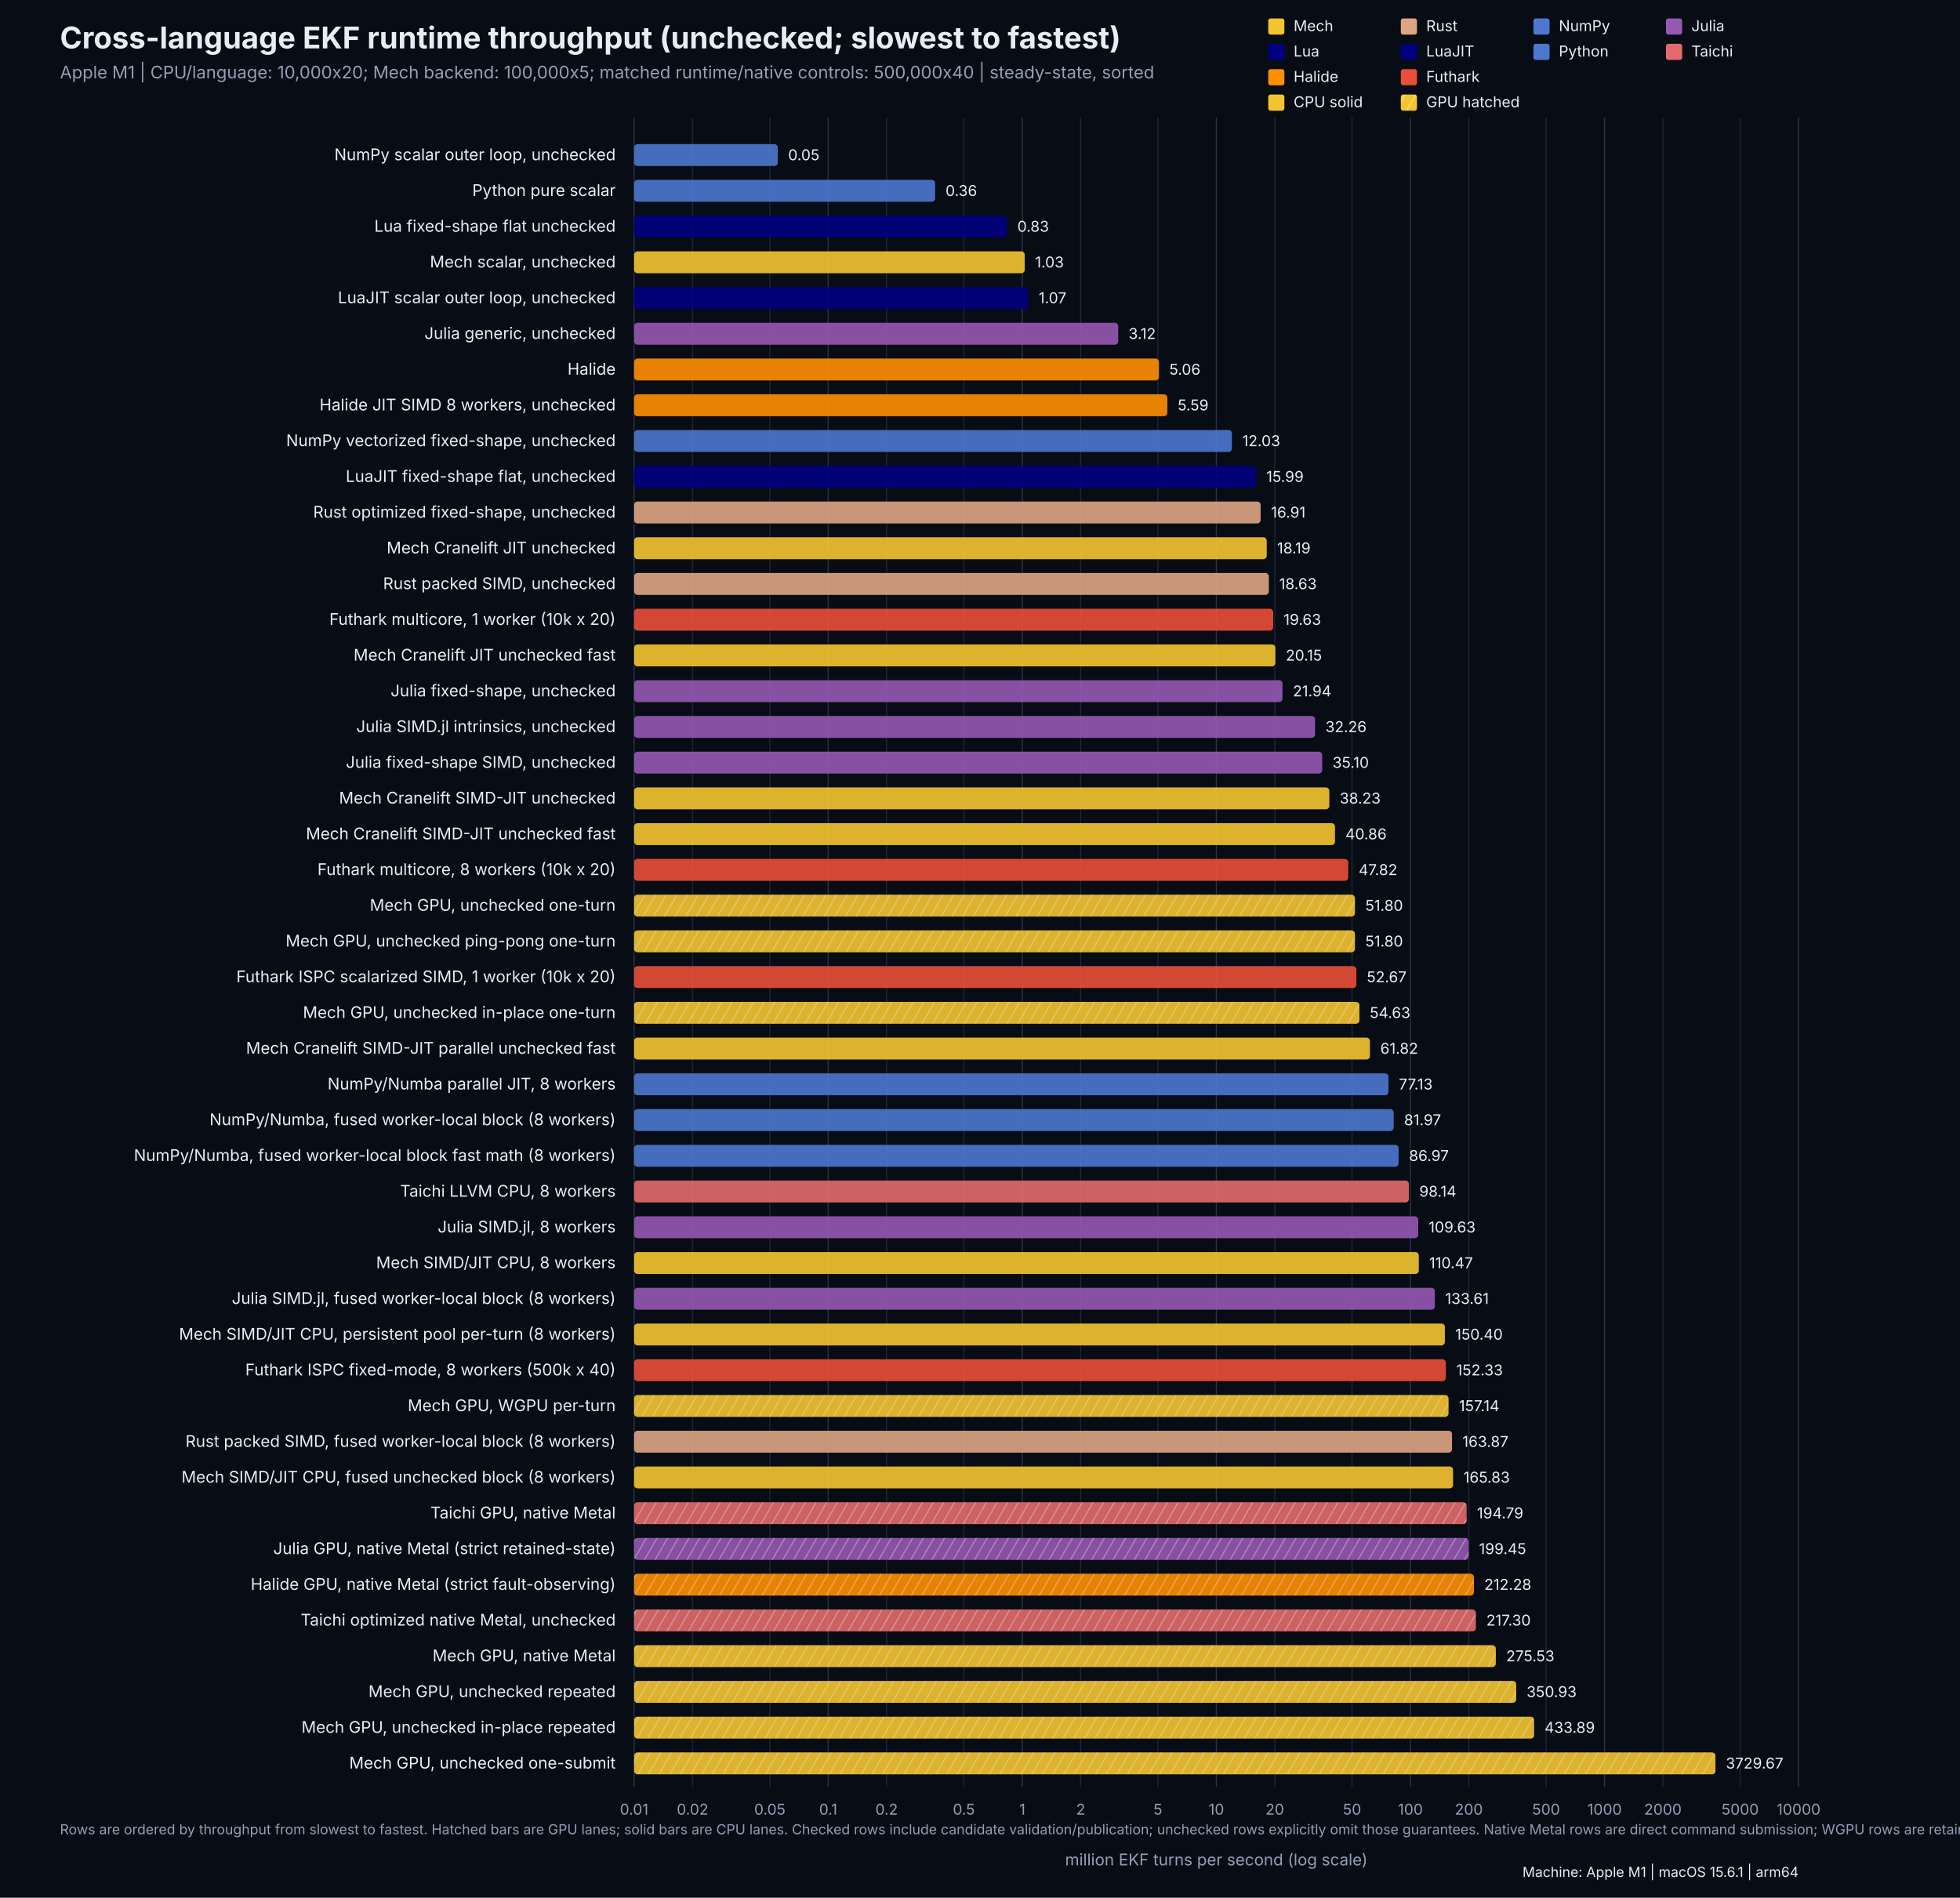
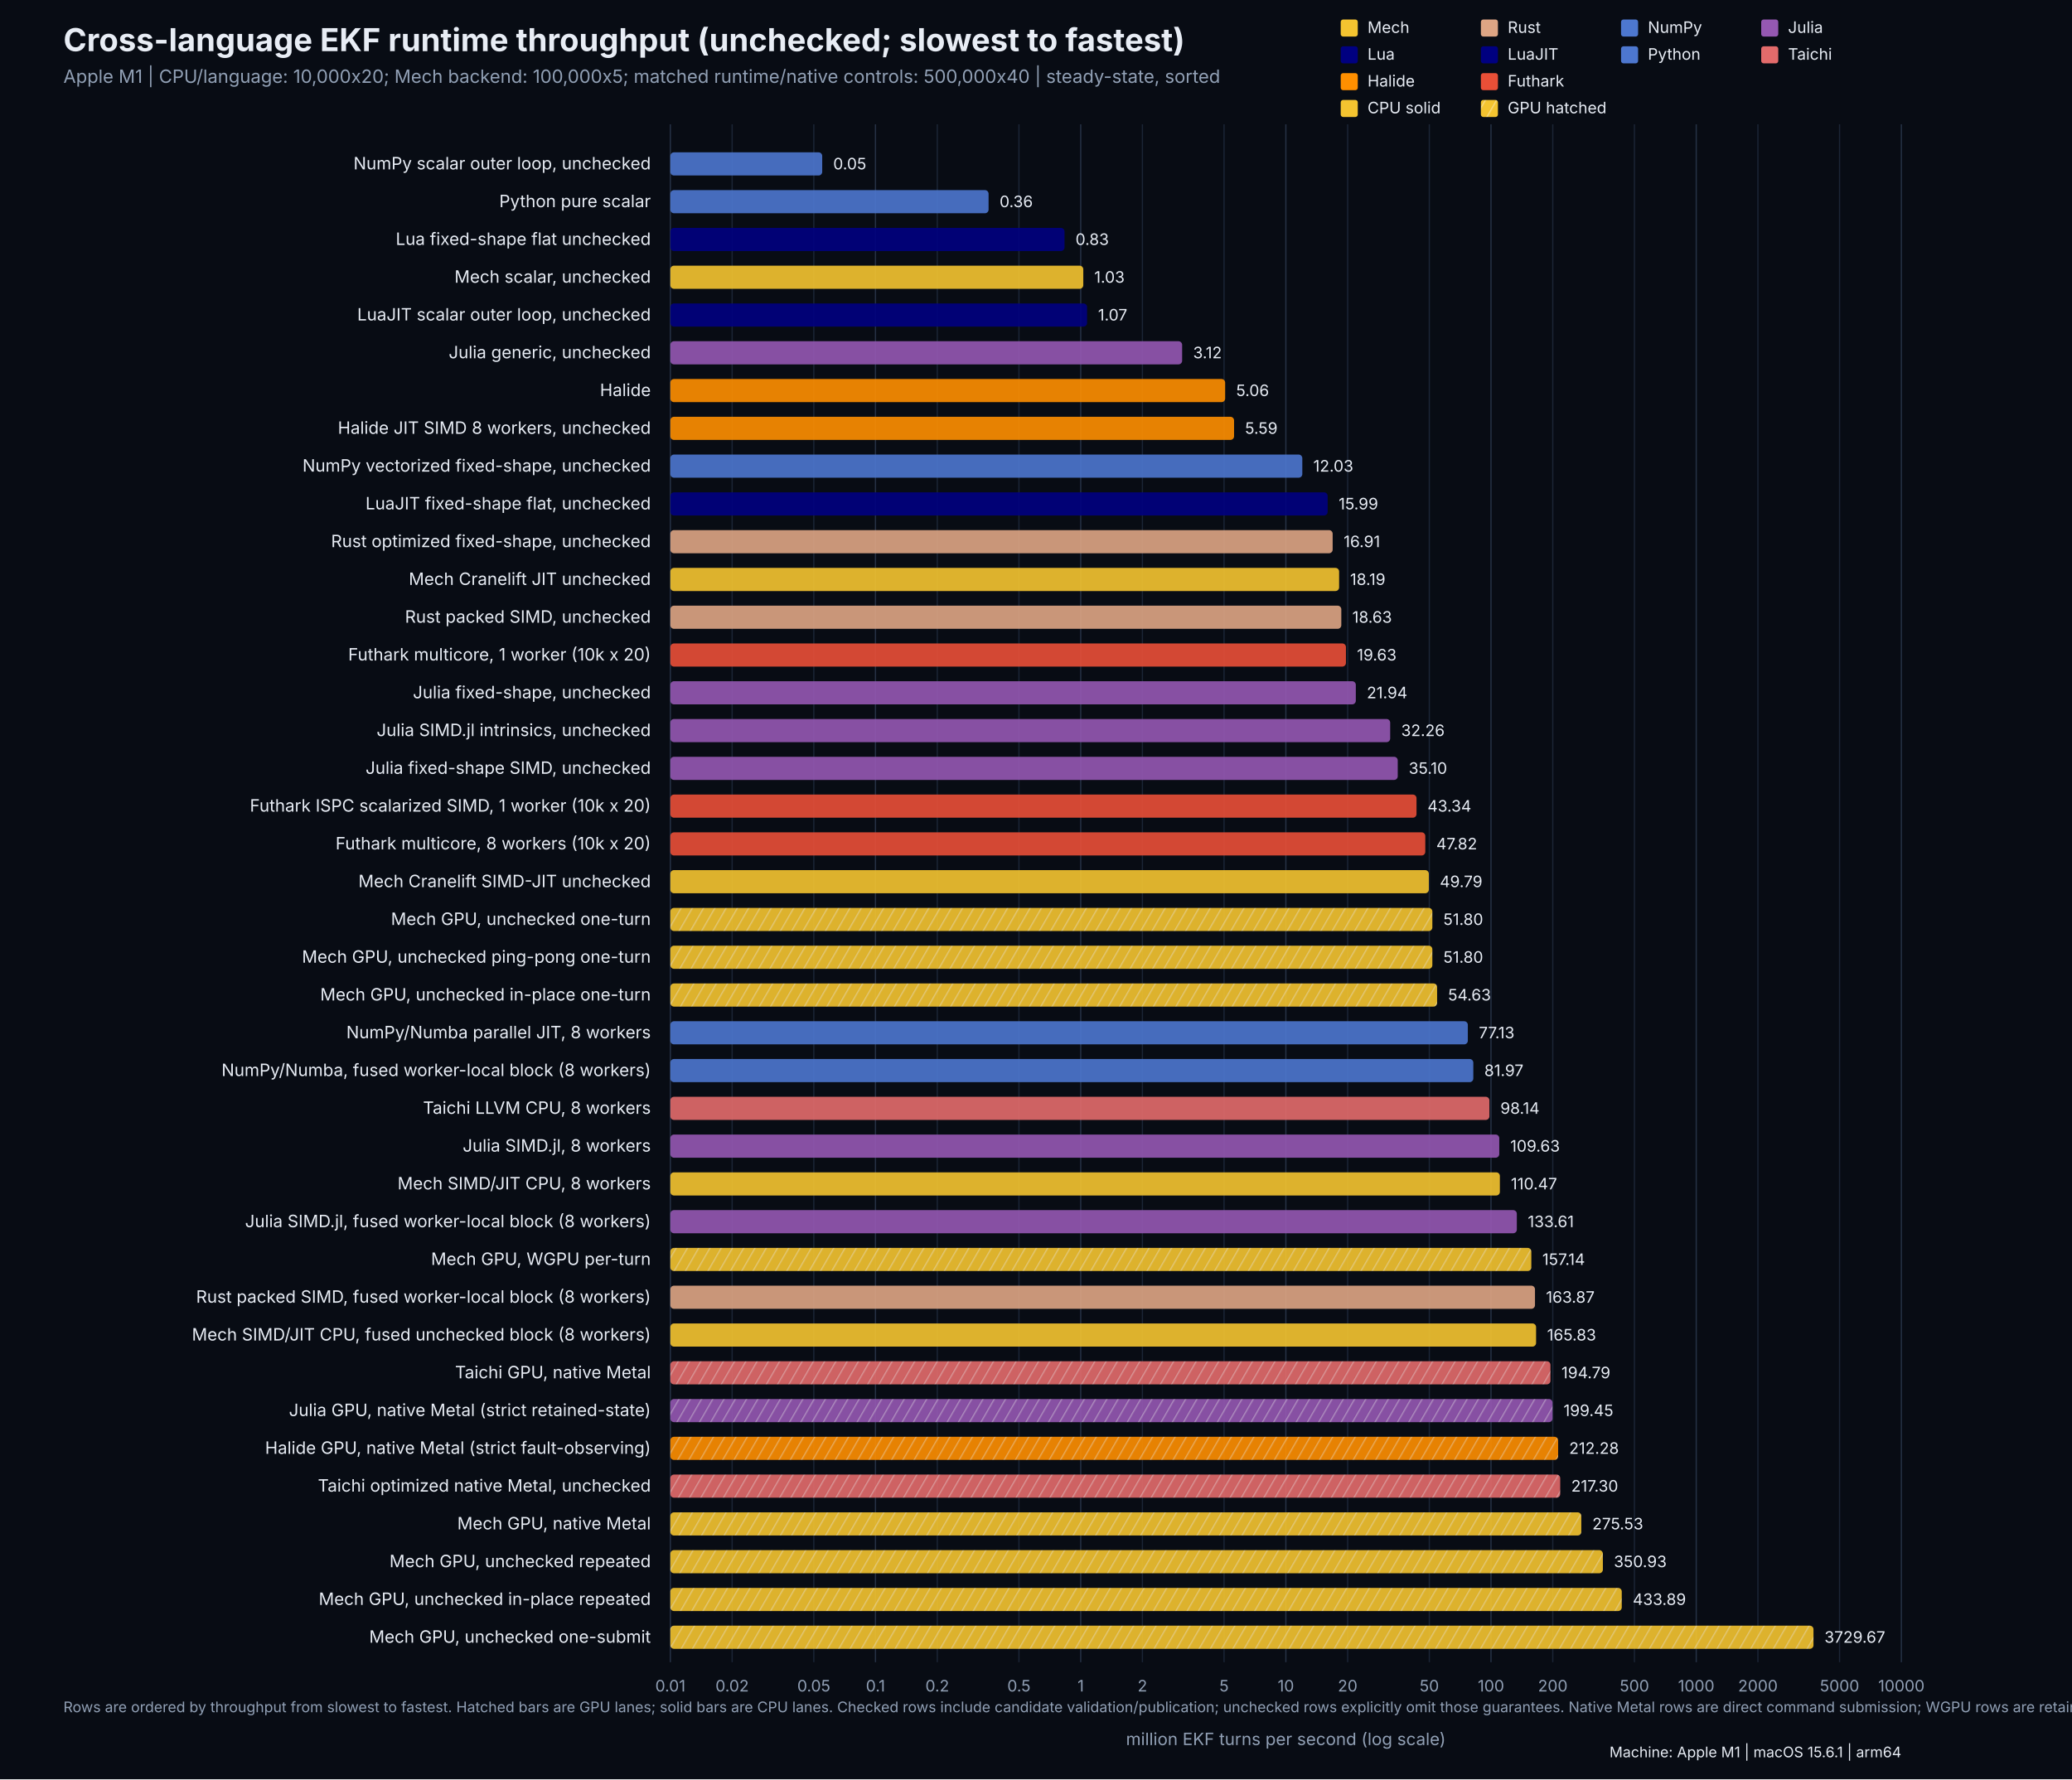
- <svg xmlns="http://www.w3.org/2000/svg" width="1700" height="1646" viewBox="0 0 1700 1646">
+ <svg xmlns="http://www.w3.org/2000/svg" width="1700" height="1460" viewBox="0 0 1700 1460">
  <rect width="100%" height="100%" fill="#080c14" />
  <defs>
    <pattern id="gpu-mech" width="8" height="8" patternUnits="userSpaceOnUse" patternTransform="rotate(30)">
      <rect width="8" height="8" fill="#f4c430" />
      <path d="M0 0V8" stroke="#ffffff" stroke-opacity="0.38" stroke-width="2" />
    </pattern>
    <pattern id="gpu-rust" width="8" height="8" patternUnits="userSpaceOnUse" patternTransform="rotate(30)">
      <rect width="8" height="8" fill="#dea584" />
      <path d="M0 0V8" stroke="#ffffff" stroke-opacity="0.38" stroke-width="2" />
    </pattern>
    <pattern id="gpu-numpy" width="8" height="8" patternUnits="userSpaceOnUse" patternTransform="rotate(30)">
      <rect width="8" height="8" fill="#4d77cf" />
      <path d="M0 0V8" stroke="#ffffff" stroke-opacity="0.38" stroke-width="2" />
    </pattern>
    <pattern id="gpu-julia" width="8" height="8" patternUnits="userSpaceOnUse" patternTransform="rotate(30)">
      <rect width="8" height="8" fill="#9558b2" />
      <path d="M0 0V8" stroke="#ffffff" stroke-opacity="0.38" stroke-width="2" />
    </pattern>
    <pattern id="gpu-lua" width="8" height="8" patternUnits="userSpaceOnUse" patternTransform="rotate(30)">
      <rect width="8" height="8" fill="#000080" />
      <path d="M0 0V8" stroke="#ffffff" stroke-opacity="0.38" stroke-width="2" />
    </pattern>
    <pattern id="gpu-luajit" width="8" height="8" patternUnits="userSpaceOnUse" patternTransform="rotate(30)">
      <rect width="8" height="8" fill="#000080" />
      <path d="M0 0V8" stroke="#ffffff" stroke-opacity="0.38" stroke-width="2" />
    </pattern>
    <pattern id="gpu-python" width="8" height="8" patternUnits="userSpaceOnUse" patternTransform="rotate(30)">
      <rect width="8" height="8" fill="#4d77cf" />
      <path d="M0 0V8" stroke="#ffffff" stroke-opacity="0.38" stroke-width="2" />
    </pattern>
    <pattern id="gpu-taichi" width="8" height="8" patternUnits="userSpaceOnUse" patternTransform="rotate(30)">
      <rect width="8" height="8" fill="#e36b6b" />
      <path d="M0 0V8" stroke="#ffffff" stroke-opacity="0.38" stroke-width="2" />
    </pattern>
    <pattern id="gpu-halide" width="8" height="8" patternUnits="userSpaceOnUse" patternTransform="rotate(30)">
      <rect width="8" height="8" fill="#ff8f00" />
      <path d="M0 0V8" stroke="#ffffff" stroke-opacity="0.38" stroke-width="2" />
    </pattern>
    <pattern id="gpu-futhark" width="8" height="8" patternUnits="userSpaceOnUse" patternTransform="rotate(30)">
      <rect width="8" height="8" fill="#e94f37" />
      <path d="M0 0V8" stroke="#ffffff" stroke-opacity="0.38" stroke-width="2" />
    </pattern>
  </defs>
  <style>text{font-family:-apple-system,BlinkMacSystemFont,"Segoe UI",sans-serif;fill:#e8edf5} .muted{fill:#91a0b5} .grid{stroke:#263246;stroke-width:1} .minor-grid{stroke:#1b2536;stroke-width:1} .axis{fill:#91a0b5;font-size:13px} .label{font-size:14px} .value{font-size:13px;font-variant-numeric:tabular-nums}</style>
  <text x="52" y="42" font-size="26" font-weight="700">Cross-language EKF runtime throughput (unchecked; slowest to fastest)</text>
  <text x="52" y="68" class="muted" font-size="15">Apple M1 | CPU/language: 10,000x20; Mech backend: 100,000x5; matched runtime/native controls: 500,000x40 | steady-state, sorted</text>
-   <line x1="550.0" y1="102" x2="550.0" y2="1550" class="grid" />
-   <text x="550.0" y="1574" text-anchor="middle" class="axis">0.01</text>
-   <line x1="600.7" y1="102" x2="600.7" y2="1550" class="minor-grid" />
-   <text x="600.7" y="1574" text-anchor="middle" class="axis">0.02</text>
-   <line x1="667.7" y1="102" x2="667.7" y2="1550" class="minor-grid" />
-   <text x="667.7" y="1574" text-anchor="middle" class="axis">0.05</text>
-   <line x1="718.3" y1="102" x2="718.3" y2="1550" class="grid" />
-   <text x="718.3" y="1574" text-anchor="middle" class="axis">0.1</text>
-   <line x1="769.0" y1="102" x2="769.0" y2="1550" class="minor-grid" />
-   <text x="769.0" y="1574" text-anchor="middle" class="axis">0.2</text>
-   <line x1="836.0" y1="102" x2="836.0" y2="1550" class="minor-grid" />
-   <text x="836.0" y="1574" text-anchor="middle" class="axis">0.5</text>
-   <line x1="886.7" y1="102" x2="886.7" y2="1550" class="grid" />
-   <text x="886.7" y="1574" text-anchor="middle" class="axis">1</text>
-   <line x1="937.3" y1="102" x2="937.3" y2="1550" class="minor-grid" />
-   <text x="937.3" y="1574" text-anchor="middle" class="axis">2</text>
-   <line x1="1004.3" y1="102" x2="1004.3" y2="1550" class="minor-grid" />
-   <text x="1004.3" y="1574" text-anchor="middle" class="axis">5</text>
-   <line x1="1055.0" y1="102" x2="1055.0" y2="1550" class="grid" />
-   <text x="1055.0" y="1574" text-anchor="middle" class="axis">10</text>
-   <line x1="1105.7" y1="102" x2="1105.7" y2="1550" class="minor-grid" />
-   <text x="1105.7" y="1574" text-anchor="middle" class="axis">20</text>
-   <line x1="1172.7" y1="102" x2="1172.7" y2="1550" class="minor-grid" />
-   <text x="1172.7" y="1574" text-anchor="middle" class="axis">50</text>
-   <line x1="1223.3" y1="102" x2="1223.3" y2="1550" class="grid" />
-   <text x="1223.3" y="1574" text-anchor="middle" class="axis">100</text>
-   <line x1="1274.0" y1="102" x2="1274.0" y2="1550" class="minor-grid" />
-   <text x="1274.0" y="1574" text-anchor="middle" class="axis">200</text>
-   <line x1="1341.0" y1="102" x2="1341.0" y2="1550" class="minor-grid" />
-   <text x="1341.0" y="1574" text-anchor="middle" class="axis">500</text>
-   <line x1="1391.7" y1="102" x2="1391.7" y2="1550" class="grid" />
-   <text x="1391.7" y="1574" text-anchor="middle" class="axis">1000</text>
-   <line x1="1442.3" y1="102" x2="1442.3" y2="1550" class="minor-grid" />
-   <text x="1442.3" y="1574" text-anchor="middle" class="axis">2000</text>
-   <line x1="1509.3" y1="102" x2="1509.3" y2="1550" class="minor-grid" />
-   <text x="1509.3" y="1574" text-anchor="middle" class="axis">5000</text>
-   <line x1="1560.0" y1="102" x2="1560.0" y2="1550" class="grid" />
-   <text x="1560.0" y="1574" text-anchor="middle" class="axis">10000</text>
-   <text x="1055.0" y="1618" text-anchor="middle" class="muted" font-size="14">million EKF turns per second (log scale)</text>
+   <line x1="550.0" y1="102" x2="550.0" y2="1364" class="grid" />
+   <text x="550.0" y="1388" text-anchor="middle" class="axis">0.01</text>
+   <line x1="600.7" y1="102" x2="600.7" y2="1364" class="minor-grid" />
+   <text x="600.7" y="1388" text-anchor="middle" class="axis">0.02</text>
+   <line x1="667.7" y1="102" x2="667.7" y2="1364" class="minor-grid" />
+   <text x="667.7" y="1388" text-anchor="middle" class="axis">0.05</text>
+   <line x1="718.3" y1="102" x2="718.3" y2="1364" class="grid" />
+   <text x="718.3" y="1388" text-anchor="middle" class="axis">0.1</text>
+   <line x1="769.0" y1="102" x2="769.0" y2="1364" class="minor-grid" />
+   <text x="769.0" y="1388" text-anchor="middle" class="axis">0.2</text>
+   <line x1="836.0" y1="102" x2="836.0" y2="1364" class="minor-grid" />
+   <text x="836.0" y="1388" text-anchor="middle" class="axis">0.5</text>
+   <line x1="886.7" y1="102" x2="886.7" y2="1364" class="grid" />
+   <text x="886.7" y="1388" text-anchor="middle" class="axis">1</text>
+   <line x1="937.3" y1="102" x2="937.3" y2="1364" class="minor-grid" />
+   <text x="937.3" y="1388" text-anchor="middle" class="axis">2</text>
+   <line x1="1004.3" y1="102" x2="1004.3" y2="1364" class="minor-grid" />
+   <text x="1004.3" y="1388" text-anchor="middle" class="axis">5</text>
+   <line x1="1055.0" y1="102" x2="1055.0" y2="1364" class="grid" />
+   <text x="1055.0" y="1388" text-anchor="middle" class="axis">10</text>
+   <line x1="1105.7" y1="102" x2="1105.7" y2="1364" class="minor-grid" />
+   <text x="1105.7" y="1388" text-anchor="middle" class="axis">20</text>
+   <line x1="1172.7" y1="102" x2="1172.7" y2="1364" class="minor-grid" />
+   <text x="1172.7" y="1388" text-anchor="middle" class="axis">50</text>
+   <line x1="1223.3" y1="102" x2="1223.3" y2="1364" class="grid" />
+   <text x="1223.3" y="1388" text-anchor="middle" class="axis">100</text>
+   <line x1="1274.0" y1="102" x2="1274.0" y2="1364" class="minor-grid" />
+   <text x="1274.0" y="1388" text-anchor="middle" class="axis">200</text>
+   <line x1="1341.0" y1="102" x2="1341.0" y2="1364" class="minor-grid" />
+   <text x="1341.0" y="1388" text-anchor="middle" class="axis">500</text>
+   <line x1="1391.7" y1="102" x2="1391.7" y2="1364" class="grid" />
+   <text x="1391.7" y="1388" text-anchor="middle" class="axis">1000</text>
+   <line x1="1442.3" y1="102" x2="1442.3" y2="1364" class="minor-grid" />
+   <text x="1442.3" y="1388" text-anchor="middle" class="axis">2000</text>
+   <line x1="1509.3" y1="102" x2="1509.3" y2="1364" class="minor-grid" />
+   <text x="1509.3" y="1388" text-anchor="middle" class="axis">5000</text>
+   <line x1="1560.0" y1="102" x2="1560.0" y2="1364" class="grid" />
+   <text x="1560.0" y="1388" text-anchor="middle" class="axis">10000</text>
+   <text x="1055.0" y="1432" text-anchor="middle" class="muted" font-size="14">million EKF turns per second (log scale)</text>
  <rect x="1100" y="16" width="14" height="14" rx="2" fill="#f4c430" />
  <text x="1122" y="27" font-size="13">Mech</text>
  <rect x="1215" y="16" width="14" height="14" rx="2" fill="#dea584" />
  <text x="1237" y="27" font-size="13">Rust</text>
  <rect x="1330" y="16" width="14" height="14" rx="2" fill="#4d77cf" />
  <text x="1352" y="27" font-size="13">NumPy</text>
  <rect x="1445" y="16" width="14" height="14" rx="2" fill="#9558b2" />
  <text x="1467" y="27" font-size="13">Julia</text>
  <rect x="1100" y="38" width="14" height="14" rx="2" fill="#000080" />
  <text x="1122" y="49" font-size="13">Lua</text>
  <rect x="1215" y="38" width="14" height="14" rx="2" fill="#000080" />
  <text x="1237" y="49" font-size="13">LuaJIT</text>
  <rect x="1330" y="38" width="14" height="14" rx="2" fill="#4d77cf" />
  <text x="1352" y="49" font-size="13">Python</text>
  <rect x="1445" y="38" width="14" height="14" rx="2" fill="#e36b6b" />
  <text x="1467" y="49" font-size="13">Taichi</text>
  <rect x="1100" y="60" width="14" height="14" rx="2" fill="#ff8f00" />
  <text x="1122" y="71" font-size="13">Halide</text>
  <rect x="1215" y="60" width="14" height="14" rx="2" fill="#e94f37" />
  <text x="1237" y="71" font-size="13">Futhark</text>
  <rect x="1100" y="82" width="14" height="14" rx="2" fill="#f4c430" />
  <text x="1122" y="93" font-size="13">CPU solid</text>
  <rect x="1215" y="82" width="14" height="14" rx="2" fill="url(#gpu-mech)" />
  <text x="1237" y="93" font-size="13">GPU hatched</text>
  <text x="534" y="139" text-anchor="end" class="label">NumPy scalar outer loop, unchecked</text>
  <rect x="550" y="125" width="124.6" height="19" rx="3" fill="#4d77cf" opacity="0.9" />
  <text x="683.6" y="139" class="value">0.05</text>
  <text x="534" y="170" text-anchor="end" class="label">Python pure scalar</text>
  <rect x="550" y="156" width="261.1" height="19" rx="3" fill="#4d77cf" opacity="0.9" />
  <text x="820.1" y="170" class="value">0.36</text>
  <text x="534" y="201" text-anchor="end" class="label">Lua fixed-shape flat unchecked</text>
  <rect x="550" y="187" width="323.4" height="19" rx="3" fill="#000080" opacity="0.9" />
  <text x="882.4" y="201" class="value">0.83</text>
  <text x="534" y="232" text-anchor="end" class="label">Mech scalar, unchecked</text>
  <rect x="550" y="218" width="338.8" height="19" rx="3" fill="#f4c430" opacity="0.9" />
  <text x="897.8" y="232" class="value">1.03</text>
  <text x="534" y="263" text-anchor="end" class="label">LuaJIT scalar outer loop, unchecked</text>
  <rect x="550" y="249" width="341.9" height="19" rx="3" fill="#000080" opacity="0.9" />
  <text x="900.9" y="263" class="value">1.07</text>
  <text x="534" y="294" text-anchor="end" class="label">Julia generic, unchecked</text>
  <rect x="550" y="280" width="419.9" height="19" rx="3" fill="#9558b2" opacity="0.9" />
  <text x="978.9" y="294" class="value">3.12</text>
  <text x="534" y="325" text-anchor="end" class="label">Halide</text>
  <rect x="550" y="311" width="455.2" height="19" rx="3" fill="#ff8f00" opacity="0.9" />
  <text x="1014.2" y="325" class="value">5.06</text>
  <text x="534" y="356" text-anchor="end" class="label">Halide JIT SIMD 8 workers, unchecked</text>
  <rect x="550" y="342" width="462.5" height="19" rx="3" fill="#ff8f00" opacity="0.9" />
  <text x="1021.5" y="356" class="value">5.59</text>
  <text x="534" y="387" text-anchor="end" class="label">NumPy vectorized fixed-shape, unchecked</text>
  <rect x="550" y="373" width="518.5" height="19" rx="3" fill="#4d77cf" opacity="0.9" />
  <text x="1077.5" y="387" class="value">12.03</text>
  <text x="534" y="418" text-anchor="end" class="label">LuaJIT fixed-shape flat, unchecked</text>
  <rect x="550" y="404" width="539.3" height="19" rx="3" fill="#000080" opacity="0.9" />
  <text x="1098.3" y="418" class="value">15.99</text>
  <text x="534" y="449" text-anchor="end" class="label">Rust optimized fixed-shape, unchecked</text>
  <rect x="550" y="435" width="543.4" height="19" rx="3" fill="#dea584" opacity="0.9" />
  <text x="1102.4" y="449" class="value">16.91</text>
  <text x="534" y="480" text-anchor="end" class="label">Mech Cranelift JIT unchecked</text>
  <rect x="550" y="466" width="548.7" height="19" rx="3" fill="#f4c430" opacity="0.9" />
  <text x="1107.7" y="480" class="value">18.19</text>
  <text x="534" y="511" text-anchor="end" class="label">Rust packed SIMD, unchecked</text>
  <rect x="550" y="497" width="550.5" height="19" rx="3" fill="#dea584" opacity="0.9" />
  <text x="1109.5" y="511" class="value">18.63</text>
  <text x="534" y="542" text-anchor="end" class="label">Futhark multicore, 1 worker (10k x 20)</text>
  <rect x="550" y="528" width="554.3" height="19" rx="3" fill="#e94f37" opacity="0.9" />
  <text x="1113.3" y="542" class="value">19.63</text>
-   <text x="534" y="573" text-anchor="end" class="label">Mech Cranelift JIT unchecked fast</text>
-   <rect x="550" y="559" width="556.2" height="19" rx="3" fill="#f4c430" opacity="0.9" />
-   <text x="1115.2" y="573" class="value">20.15</text>
-   <text x="534" y="604" text-anchor="end" class="label">Julia fixed-shape, unchecked</text>
-   <rect x="550" y="590" width="562.4" height="19" rx="3" fill="#9558b2" opacity="0.9" />
-   <text x="1121.4" y="604" class="value">21.94</text>
-   <text x="534" y="635" text-anchor="end" class="label">Julia SIMD.jl intrinsics, unchecked</text>
-   <rect x="550" y="621" width="590.6" height="19" rx="3" fill="#9558b2" opacity="0.9" />
-   <text x="1149.6" y="635" class="value">32.26</text>
-   <text x="534" y="666" text-anchor="end" class="label">Julia fixed-shape SIMD, unchecked</text>
-   <rect x="550" y="652" width="596.8" height="19" rx="3" fill="#9558b2" opacity="0.9" />
-   <text x="1155.8" y="666" class="value">35.10</text>
-   <text x="534" y="697" text-anchor="end" class="label">Mech Cranelift SIMD-JIT unchecked</text>
-   <rect x="550" y="683" width="603.0" height="19" rx="3" fill="#f4c430" opacity="0.9" />
-   <text x="1162.0" y="697" class="value">38.23</text>
-   <text x="534" y="728" text-anchor="end" class="label">Mech Cranelift SIMD-JIT unchecked fast</text>
-   <rect x="550" y="714" width="607.9" height="19" rx="3" fill="#f4c430" opacity="0.9" />
-   <text x="1166.9" y="728" class="value">40.86</text>
-   <text x="534" y="759" text-anchor="end" class="label">Futhark multicore, 8 workers (10k x 20)</text>
-   <rect x="550" y="745" width="619.4" height="19" rx="3" fill="#e94f37" opacity="0.9" />
-   <text x="1178.4" y="759" class="value">47.82</text>
-   <text x="534" y="790" text-anchor="end" class="label">Mech GPU, unchecked one-turn</text>
+   <text x="534" y="573" text-anchor="end" class="label">Julia fixed-shape, unchecked</text>
+   <rect x="550" y="559" width="562.4" height="19" rx="3" fill="#9558b2" opacity="0.9" />
+   <text x="1121.4" y="573" class="value">21.94</text>
+   <text x="534" y="604" text-anchor="end" class="label">Julia SIMD.jl intrinsics, unchecked</text>
+   <rect x="550" y="590" width="590.6" height="19" rx="3" fill="#9558b2" opacity="0.9" />
+   <text x="1149.6" y="604" class="value">32.26</text>
+   <text x="534" y="635" text-anchor="end" class="label">Julia fixed-shape SIMD, unchecked</text>
+   <rect x="550" y="621" width="596.8" height="19" rx="3" fill="#9558b2" opacity="0.9" />
+   <text x="1155.8" y="635" class="value">35.10</text>
+   <text x="534" y="666" text-anchor="end" class="label">Futhark ISPC scalarized SIMD, 1 worker (10k x 20)</text>
+   <rect x="550" y="652" width="612.2" height="19" rx="3" fill="#e94f37" opacity="0.9" />
+   <text x="1171.2" y="666" class="value">43.34</text>
+   <text x="534" y="697" text-anchor="end" class="label">Futhark multicore, 8 workers (10k x 20)</text>
+   <rect x="550" y="683" width="619.4" height="19" rx="3" fill="#e94f37" opacity="0.9" />
+   <text x="1178.4" y="697" class="value">47.82</text>
+   <text x="534" y="728" text-anchor="end" class="label">Mech Cranelift SIMD-JIT unchecked</text>
+   <rect x="550" y="714" width="622.3" height="19" rx="3" fill="#f4c430" opacity="0.9" />
+   <text x="1181.3" y="728" class="value">49.79</text>
+   <text x="534" y="759" text-anchor="end" class="label">Mech GPU, unchecked one-turn</text>
+   <rect x="550" y="745" width="625.2" height="19" rx="3" fill="url(#gpu-mech)" opacity="0.9" />
+   <text x="1184.2" y="759" class="value">51.80</text>
+   <text x="534" y="790" text-anchor="end" class="label">Mech GPU, unchecked ping-pong one-turn</text>
  <rect x="550" y="776" width="625.2" height="19" rx="3" fill="url(#gpu-mech)" opacity="0.9" />
  <text x="1184.2" y="790" class="value">51.80</text>
-   <text x="534" y="821" text-anchor="end" class="label">Mech GPU, unchecked ping-pong one-turn</text>
-   <rect x="550" y="807" width="625.2" height="19" rx="3" fill="url(#gpu-mech)" opacity="0.9" />
-   <text x="1184.2" y="821" class="value">51.80</text>
-   <text x="534" y="852" text-anchor="end" class="label">Futhark ISPC scalarized SIMD, 1 worker (10k x 20)</text>
-   <rect x="550" y="838" width="626.5" height="19" rx="3" fill="#e94f37" opacity="0.9" />
-   <text x="1185.5" y="852" class="value">52.67</text>
-   <text x="534" y="883" text-anchor="end" class="label">Mech GPU, unchecked in-place one-turn</text>
-   <rect x="550" y="869" width="629.1" height="19" rx="3" fill="url(#gpu-mech)" opacity="0.9" />
-   <text x="1188.1" y="883" class="value">54.63</text>
-   <text x="534" y="914" text-anchor="end" class="label">Mech Cranelift SIMD-JIT parallel unchecked fast</text>
-   <rect x="550" y="900" width="638.2" height="19" rx="3" fill="#f4c430" opacity="0.9" />
-   <text x="1197.2" y="914" class="value">61.82</text>
-   <text x="534" y="945" text-anchor="end" class="label">NumPy/Numba parallel JIT, 8 workers</text>
-   <rect x="550" y="931" width="654.3" height="19" rx="3" fill="#4d77cf" opacity="0.9" />
-   <text x="1213.3" y="945" class="value">77.13</text>
-   <text x="534" y="976" text-anchor="end" class="label">NumPy/Numba, fused worker-local block (8 workers)</text>
-   <rect x="550" y="962" width="658.8" height="19" rx="3" fill="#4d77cf" opacity="0.9" />
-   <text x="1217.8" y="976" class="value">81.97</text>
-   <text x="534" y="1007" text-anchor="end" class="label">NumPy/Numba, fused worker-local block fast math (8 workers)</text>
-   <rect x="550" y="993" width="663.1" height="19" rx="3" fill="#4d77cf" opacity="0.9" />
-   <text x="1222.1" y="1007" class="value">86.97</text>
-   <text x="534" y="1038" text-anchor="end" class="label">Taichi LLVM CPU, 8 workers</text>
-   <rect x="550" y="1024" width="672.0" height="19" rx="3" fill="#e36b6b" opacity="0.9" />
-   <text x="1231.0" y="1038" class="value">98.14</text>
-   <text x="534" y="1069" text-anchor="end" class="label">Julia SIMD.jl, 8 workers</text>
-   <rect x="550" y="1055" width="680.1" height="19" rx="3" fill="#9558b2" opacity="0.9" />
-   <text x="1239.1" y="1069" class="value">109.63</text>
-   <text x="534" y="1100" text-anchor="end" class="label">Mech SIMD/JIT CPU, 8 workers</text>
-   <rect x="550" y="1086" width="680.6" height="19" rx="3" fill="#f4c430" opacity="0.9" />
-   <text x="1239.6" y="1100" class="value">110.47</text>
-   <text x="534" y="1131" text-anchor="end" class="label">Julia SIMD.jl, fused worker-local block (8 workers)</text>
-   <rect x="550" y="1117" width="694.5" height="19" rx="3" fill="#9558b2" opacity="0.9" />
-   <text x="1253.5" y="1131" class="value">133.61</text>
-   <text x="534" y="1162" text-anchor="end" class="label">Mech SIMD/JIT CPU, persistent pool per-turn (8 workers)</text>
-   <rect x="550" y="1148" width="703.2" height="19" rx="3" fill="#f4c430" opacity="0.9" />
-   <text x="1262.2" y="1162" class="value">150.40</text>
-   <text x="534" y="1193" text-anchor="end" class="label">Futhark ISPC fixed-mode, 8 workers (500k x 40)</text>
-   <rect x="550" y="1179" width="704.1" height="19" rx="3" fill="#e94f37" opacity="0.9" />
-   <text x="1263.1" y="1193" class="value">152.33</text>
-   <text x="534" y="1224" text-anchor="end" class="label">Mech GPU, WGPU per-turn</text>
-   <rect x="550" y="1210" width="706.4" height="19" rx="3" fill="url(#gpu-mech)" opacity="0.9" />
-   <text x="1265.4" y="1224" class="value">157.14</text>
-   <text x="534" y="1255" text-anchor="end" class="label">Rust packed SIMD, fused worker-local block (8 workers)</text>
-   <rect x="550" y="1241" width="709.4" height="19" rx="3" fill="#dea584" opacity="0.9" />
-   <text x="1268.4" y="1255" class="value">163.87</text>
-   <text x="534" y="1286" text-anchor="end" class="label">Mech SIMD/JIT CPU, fused unchecked block (8 workers)</text>
-   <rect x="550" y="1272" width="710.3" height="19" rx="3" fill="#f4c430" opacity="0.9" />
-   <text x="1269.3" y="1286" class="value">165.83</text>
-   <text x="534" y="1317" text-anchor="end" class="label">Taichi GPU, native Metal</text>
-   <rect x="550" y="1303" width="722.1" height="19" rx="3" fill="url(#gpu-taichi)" opacity="0.9" />
-   <text x="1281.1" y="1317" class="value">194.79</text>
-   <text x="534" y="1348" text-anchor="end" class="label">Julia GPU, native Metal (strict retained-state)</text>
-   <rect x="550" y="1334" width="723.8" height="19" rx="3" fill="url(#gpu-julia)" opacity="0.9" />
-   <text x="1282.8" y="1348" class="value">199.45</text>
-   <text x="534" y="1379" text-anchor="end" class="label">Halide GPU, native Metal (strict fault-observing)</text>
-   <rect x="550" y="1365" width="728.4" height="19" rx="3" fill="url(#gpu-halide)" opacity="0.9" />
-   <text x="1287.4" y="1379" class="value">212.28</text>
-   <text x="534" y="1410" text-anchor="end" class="label">Taichi optimized native Metal, unchecked</text>
-   <rect x="550" y="1396" width="730.1" height="19" rx="3" fill="url(#gpu-taichi)" opacity="0.9" />
-   <text x="1289.1" y="1410" class="value">217.30</text>
-   <text x="534" y="1441" text-anchor="end" class="label">Mech GPU, native Metal</text>
-   <rect x="550" y="1427" width="747.4" height="19" rx="3" fill="url(#gpu-mech)" opacity="0.9" />
-   <text x="1306.4" y="1441" class="value">275.53</text>
-   <text x="534" y="1472" text-anchor="end" class="label">Mech GPU, unchecked repeated</text>
-   <rect x="550" y="1458" width="765.1" height="19" rx="3" fill="url(#gpu-mech)" opacity="0.9" />
-   <text x="1324.1" y="1472" class="value">350.93</text>
-   <text x="534" y="1503" text-anchor="end" class="label">Mech GPU, unchecked in-place repeated</text>
-   <rect x="550" y="1489" width="780.6" height="19" rx="3" fill="url(#gpu-mech)" opacity="0.9" />
-   <text x="1339.6" y="1503" class="value">433.89</text>
-   <text x="534" y="1534" text-anchor="end" class="label">Mech GPU, unchecked one-submit</text>
-   <rect x="550" y="1520" width="937.9" height="19" rx="3" fill="url(#gpu-mech)" opacity="0.9" />
-   <text x="1496.9" y="1534" class="value">3729.67</text>
-   <text x="52" y="1591" class="muted" font-size="12">Rows are ordered by throughput from slowest to fastest. Hatched bars are GPU lanes; solid bars are CPU lanes. Checked rows include candidate validation/publication; unchecked rows explicitly omit those guarantees. Native Metal rows are direct command submission; WGPU rows are retained as a portable transport control. Futhark multicore rows show worker count explicitly; only the 1-worker row is a single-core comparison. Compilation, allocation, warmup, and final readback are excluded from the timed region.</text>
-   <text x="1560" y="1628" text-anchor="end" fill="#91a0b5" font-size="12">Machine: Apple M1 | macOS 15.6.1 | arm64</text>
+   <text x="534" y="821" text-anchor="end" class="label">Mech GPU, unchecked in-place one-turn</text>
+   <rect x="550" y="807" width="629.1" height="19" rx="3" fill="url(#gpu-mech)" opacity="0.9" />
+   <text x="1188.1" y="821" class="value">54.63</text>
+   <text x="534" y="852" text-anchor="end" class="label">NumPy/Numba parallel JIT, 8 workers</text>
+   <rect x="550" y="838" width="654.3" height="19" rx="3" fill="#4d77cf" opacity="0.9" />
+   <text x="1213.3" y="852" class="value">77.13</text>
+   <text x="534" y="883" text-anchor="end" class="label">NumPy/Numba, fused worker-local block (8 workers)</text>
+   <rect x="550" y="869" width="658.8" height="19" rx="3" fill="#4d77cf" opacity="0.9" />
+   <text x="1217.8" y="883" class="value">81.97</text>
+   <text x="534" y="914" text-anchor="end" class="label">Taichi LLVM CPU, 8 workers</text>
+   <rect x="550" y="900" width="672.0" height="19" rx="3" fill="#e36b6b" opacity="0.9" />
+   <text x="1231.0" y="914" class="value">98.14</text>
+   <text x="534" y="945" text-anchor="end" class="label">Julia SIMD.jl, 8 workers</text>
+   <rect x="550" y="931" width="680.1" height="19" rx="3" fill="#9558b2" opacity="0.9" />
+   <text x="1239.1" y="945" class="value">109.63</text>
+   <text x="534" y="976" text-anchor="end" class="label">Mech SIMD/JIT CPU, 8 workers</text>
+   <rect x="550" y="962" width="680.6" height="19" rx="3" fill="#f4c430" opacity="0.9" />
+   <text x="1239.6" y="976" class="value">110.47</text>
+   <text x="534" y="1007" text-anchor="end" class="label">Julia SIMD.jl, fused worker-local block (8 workers)</text>
+   <rect x="550" y="993" width="694.5" height="19" rx="3" fill="#9558b2" opacity="0.9" />
+   <text x="1253.5" y="1007" class="value">133.61</text>
+   <text x="534" y="1038" text-anchor="end" class="label">Mech GPU, WGPU per-turn</text>
+   <rect x="550" y="1024" width="706.4" height="19" rx="3" fill="url(#gpu-mech)" opacity="0.9" />
+   <text x="1265.4" y="1038" class="value">157.14</text>
+   <text x="534" y="1069" text-anchor="end" class="label">Rust packed SIMD, fused worker-local block (8 workers)</text>
+   <rect x="550" y="1055" width="709.4" height="19" rx="3" fill="#dea584" opacity="0.9" />
+   <text x="1268.4" y="1069" class="value">163.87</text>
+   <text x="534" y="1100" text-anchor="end" class="label">Mech SIMD/JIT CPU, fused unchecked block (8 workers)</text>
+   <rect x="550" y="1086" width="710.3" height="19" rx="3" fill="#f4c430" opacity="0.9" />
+   <text x="1269.3" y="1100" class="value">165.83</text>
+   <text x="534" y="1131" text-anchor="end" class="label">Taichi GPU, native Metal</text>
+   <rect x="550" y="1117" width="722.1" height="19" rx="3" fill="url(#gpu-taichi)" opacity="0.9" />
+   <text x="1281.1" y="1131" class="value">194.79</text>
+   <text x="534" y="1162" text-anchor="end" class="label">Julia GPU, native Metal (strict retained-state)</text>
+   <rect x="550" y="1148" width="723.8" height="19" rx="3" fill="url(#gpu-julia)" opacity="0.9" />
+   <text x="1282.8" y="1162" class="value">199.45</text>
+   <text x="534" y="1193" text-anchor="end" class="label">Halide GPU, native Metal (strict fault-observing)</text>
+   <rect x="550" y="1179" width="728.4" height="19" rx="3" fill="url(#gpu-halide)" opacity="0.9" />
+   <text x="1287.4" y="1193" class="value">212.28</text>
+   <text x="534" y="1224" text-anchor="end" class="label">Taichi optimized native Metal, unchecked</text>
+   <rect x="550" y="1210" width="730.1" height="19" rx="3" fill="url(#gpu-taichi)" opacity="0.9" />
+   <text x="1289.1" y="1224" class="value">217.30</text>
+   <text x="534" y="1255" text-anchor="end" class="label">Mech GPU, native Metal</text>
+   <rect x="550" y="1241" width="747.4" height="19" rx="3" fill="url(#gpu-mech)" opacity="0.9" />
+   <text x="1306.4" y="1255" class="value">275.53</text>
+   <text x="534" y="1286" text-anchor="end" class="label">Mech GPU, unchecked repeated</text>
+   <rect x="550" y="1272" width="765.1" height="19" rx="3" fill="url(#gpu-mech)" opacity="0.9" />
+   <text x="1324.1" y="1286" class="value">350.93</text>
+   <text x="534" y="1317" text-anchor="end" class="label">Mech GPU, unchecked in-place repeated</text>
+   <rect x="550" y="1303" width="780.6" height="19" rx="3" fill="url(#gpu-mech)" opacity="0.9" />
+   <text x="1339.6" y="1317" class="value">433.89</text>
+   <text x="534" y="1348" text-anchor="end" class="label">Mech GPU, unchecked one-submit</text>
+   <rect x="550" y="1334" width="937.9" height="19" rx="3" fill="url(#gpu-mech)" opacity="0.9" />
+   <text x="1496.9" y="1348" class="value">3729.67</text>
+   <text x="52" y="1405" class="muted" font-size="12">Rows are ordered by throughput from slowest to fastest. Hatched bars are GPU lanes; solid bars are CPU lanes. Checked rows include candidate validation/publication; unchecked rows explicitly omit those guarantees. Native Metal rows are direct command submission; WGPU rows are retained as a portable transport control. Futhark multicore rows show worker count explicitly; only the 1-worker row is a single-core comparison. Compilation, allocation, warmup, and final readback are excluded from the timed region.</text>
+   <text x="1560" y="1442" text-anchor="end" fill="#91a0b5" font-size="12">Machine: Apple M1 | macOS 15.6.1 | arm64</text>
</svg>
